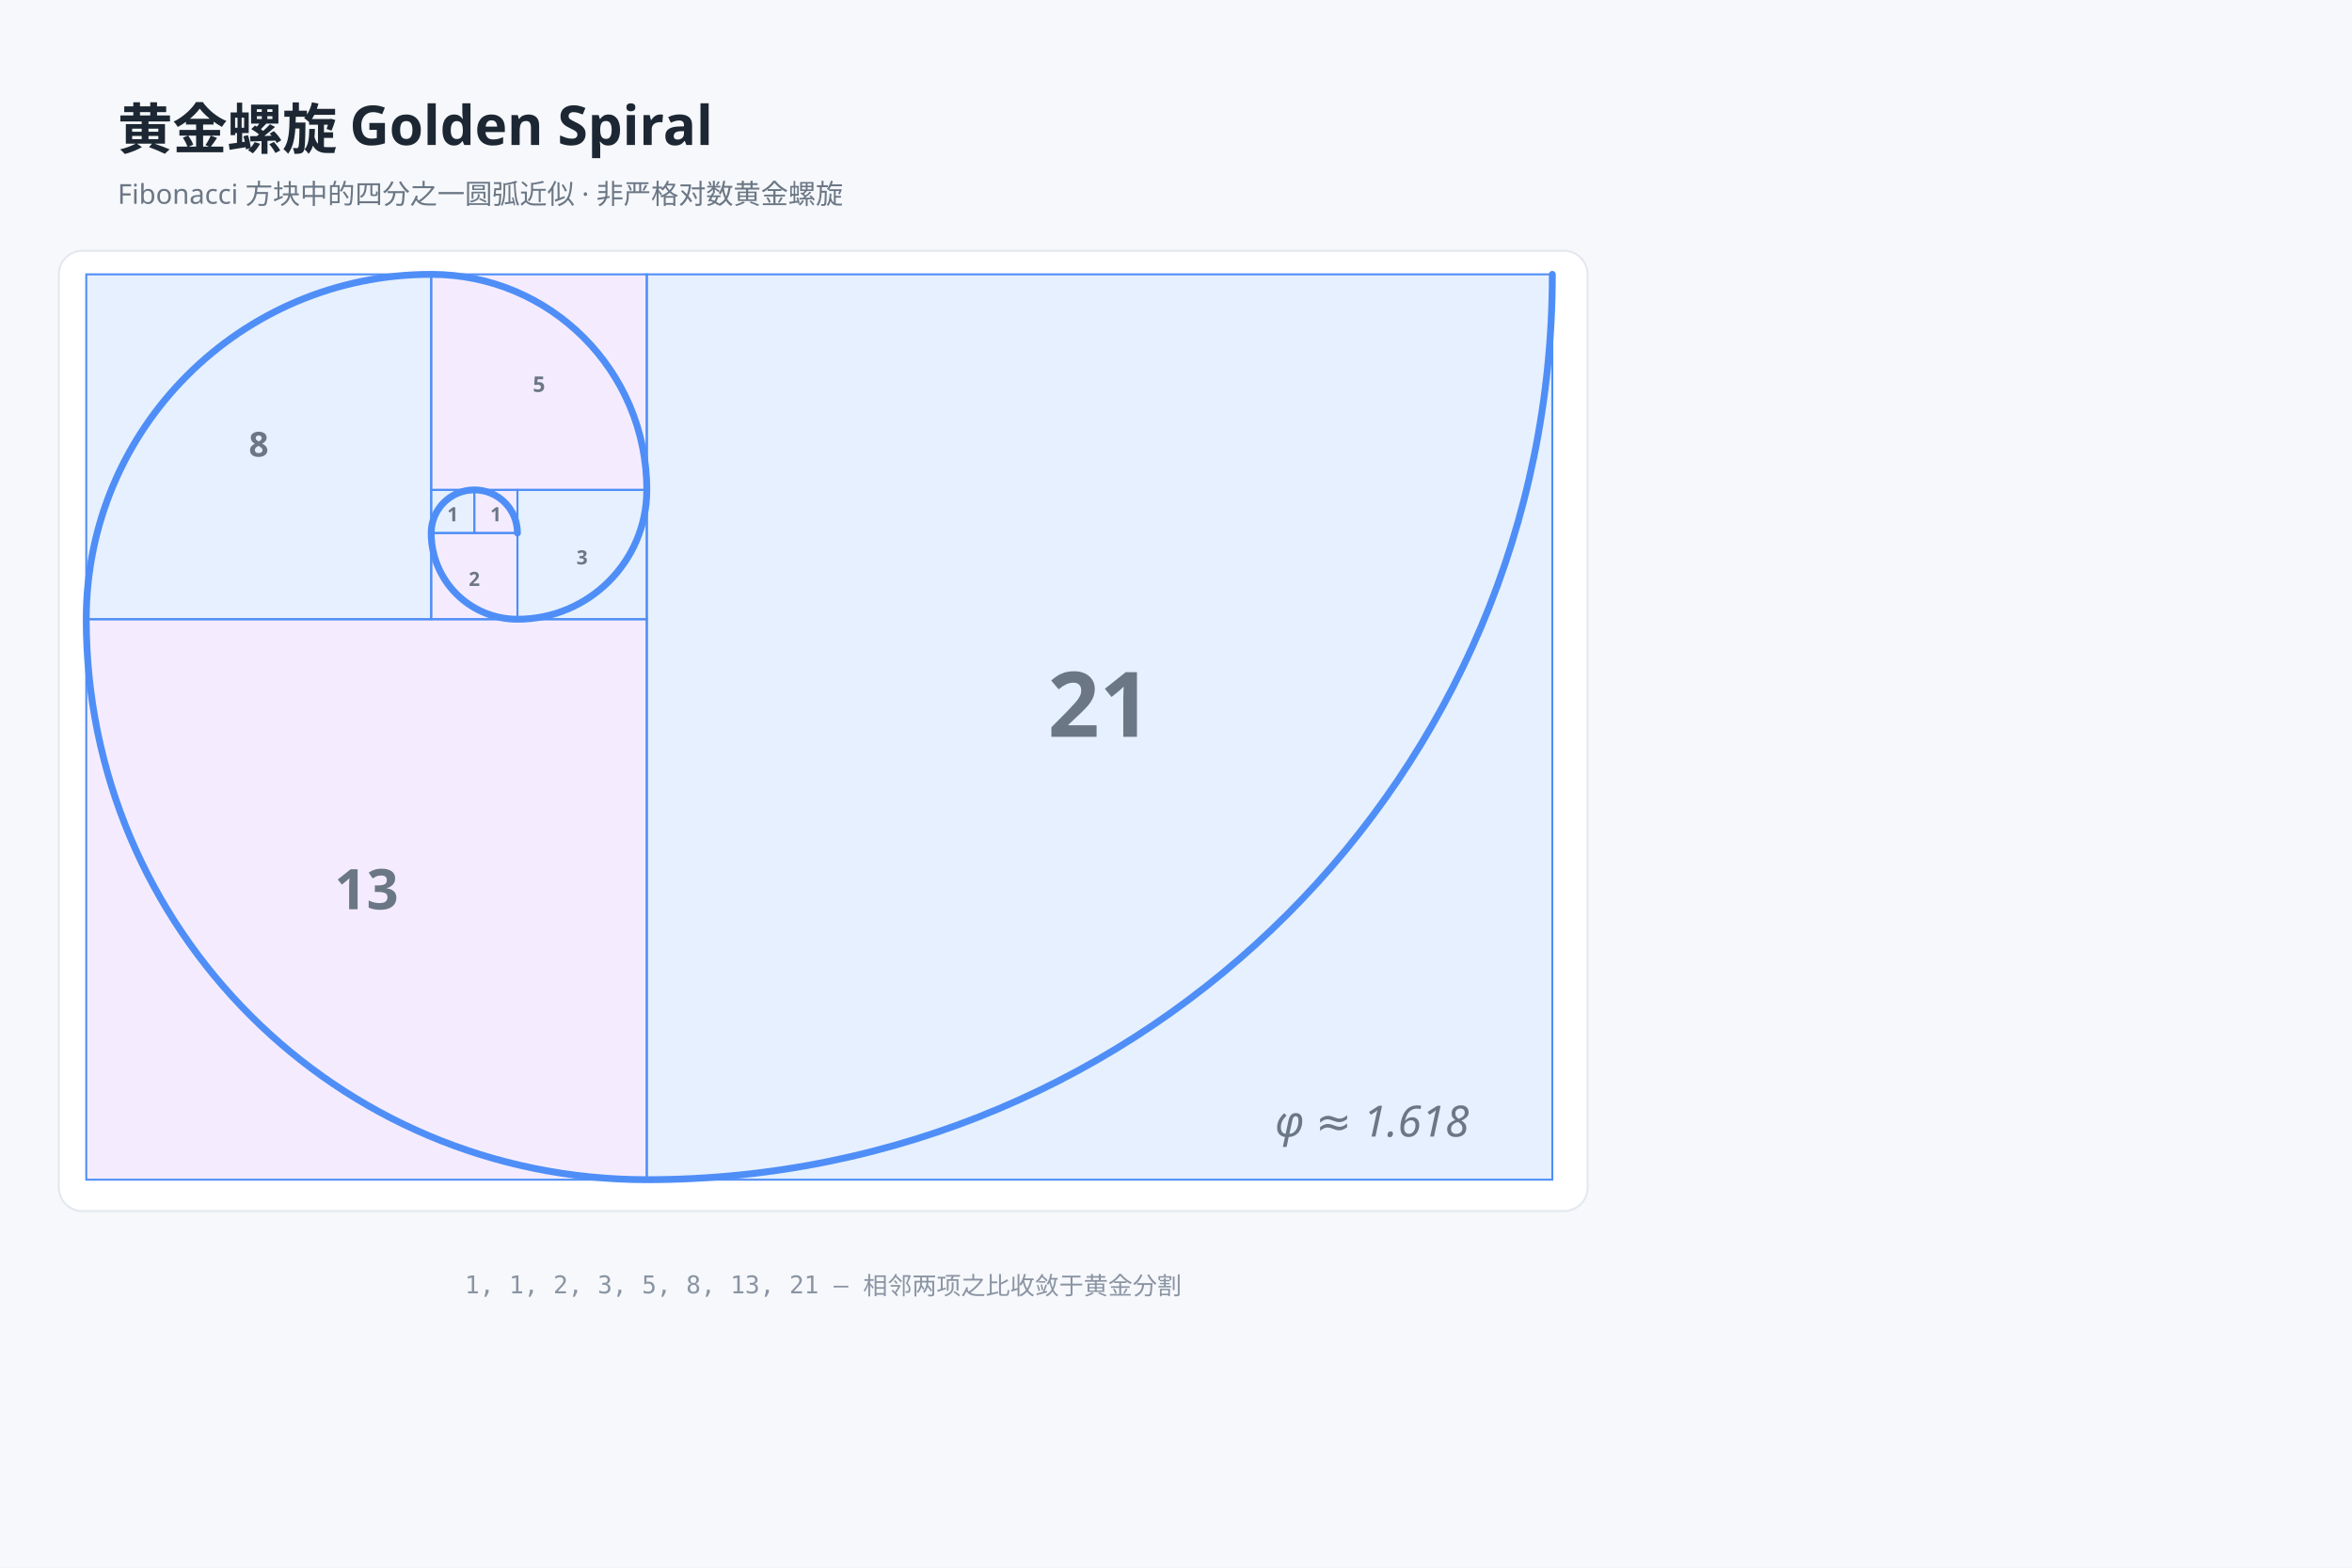
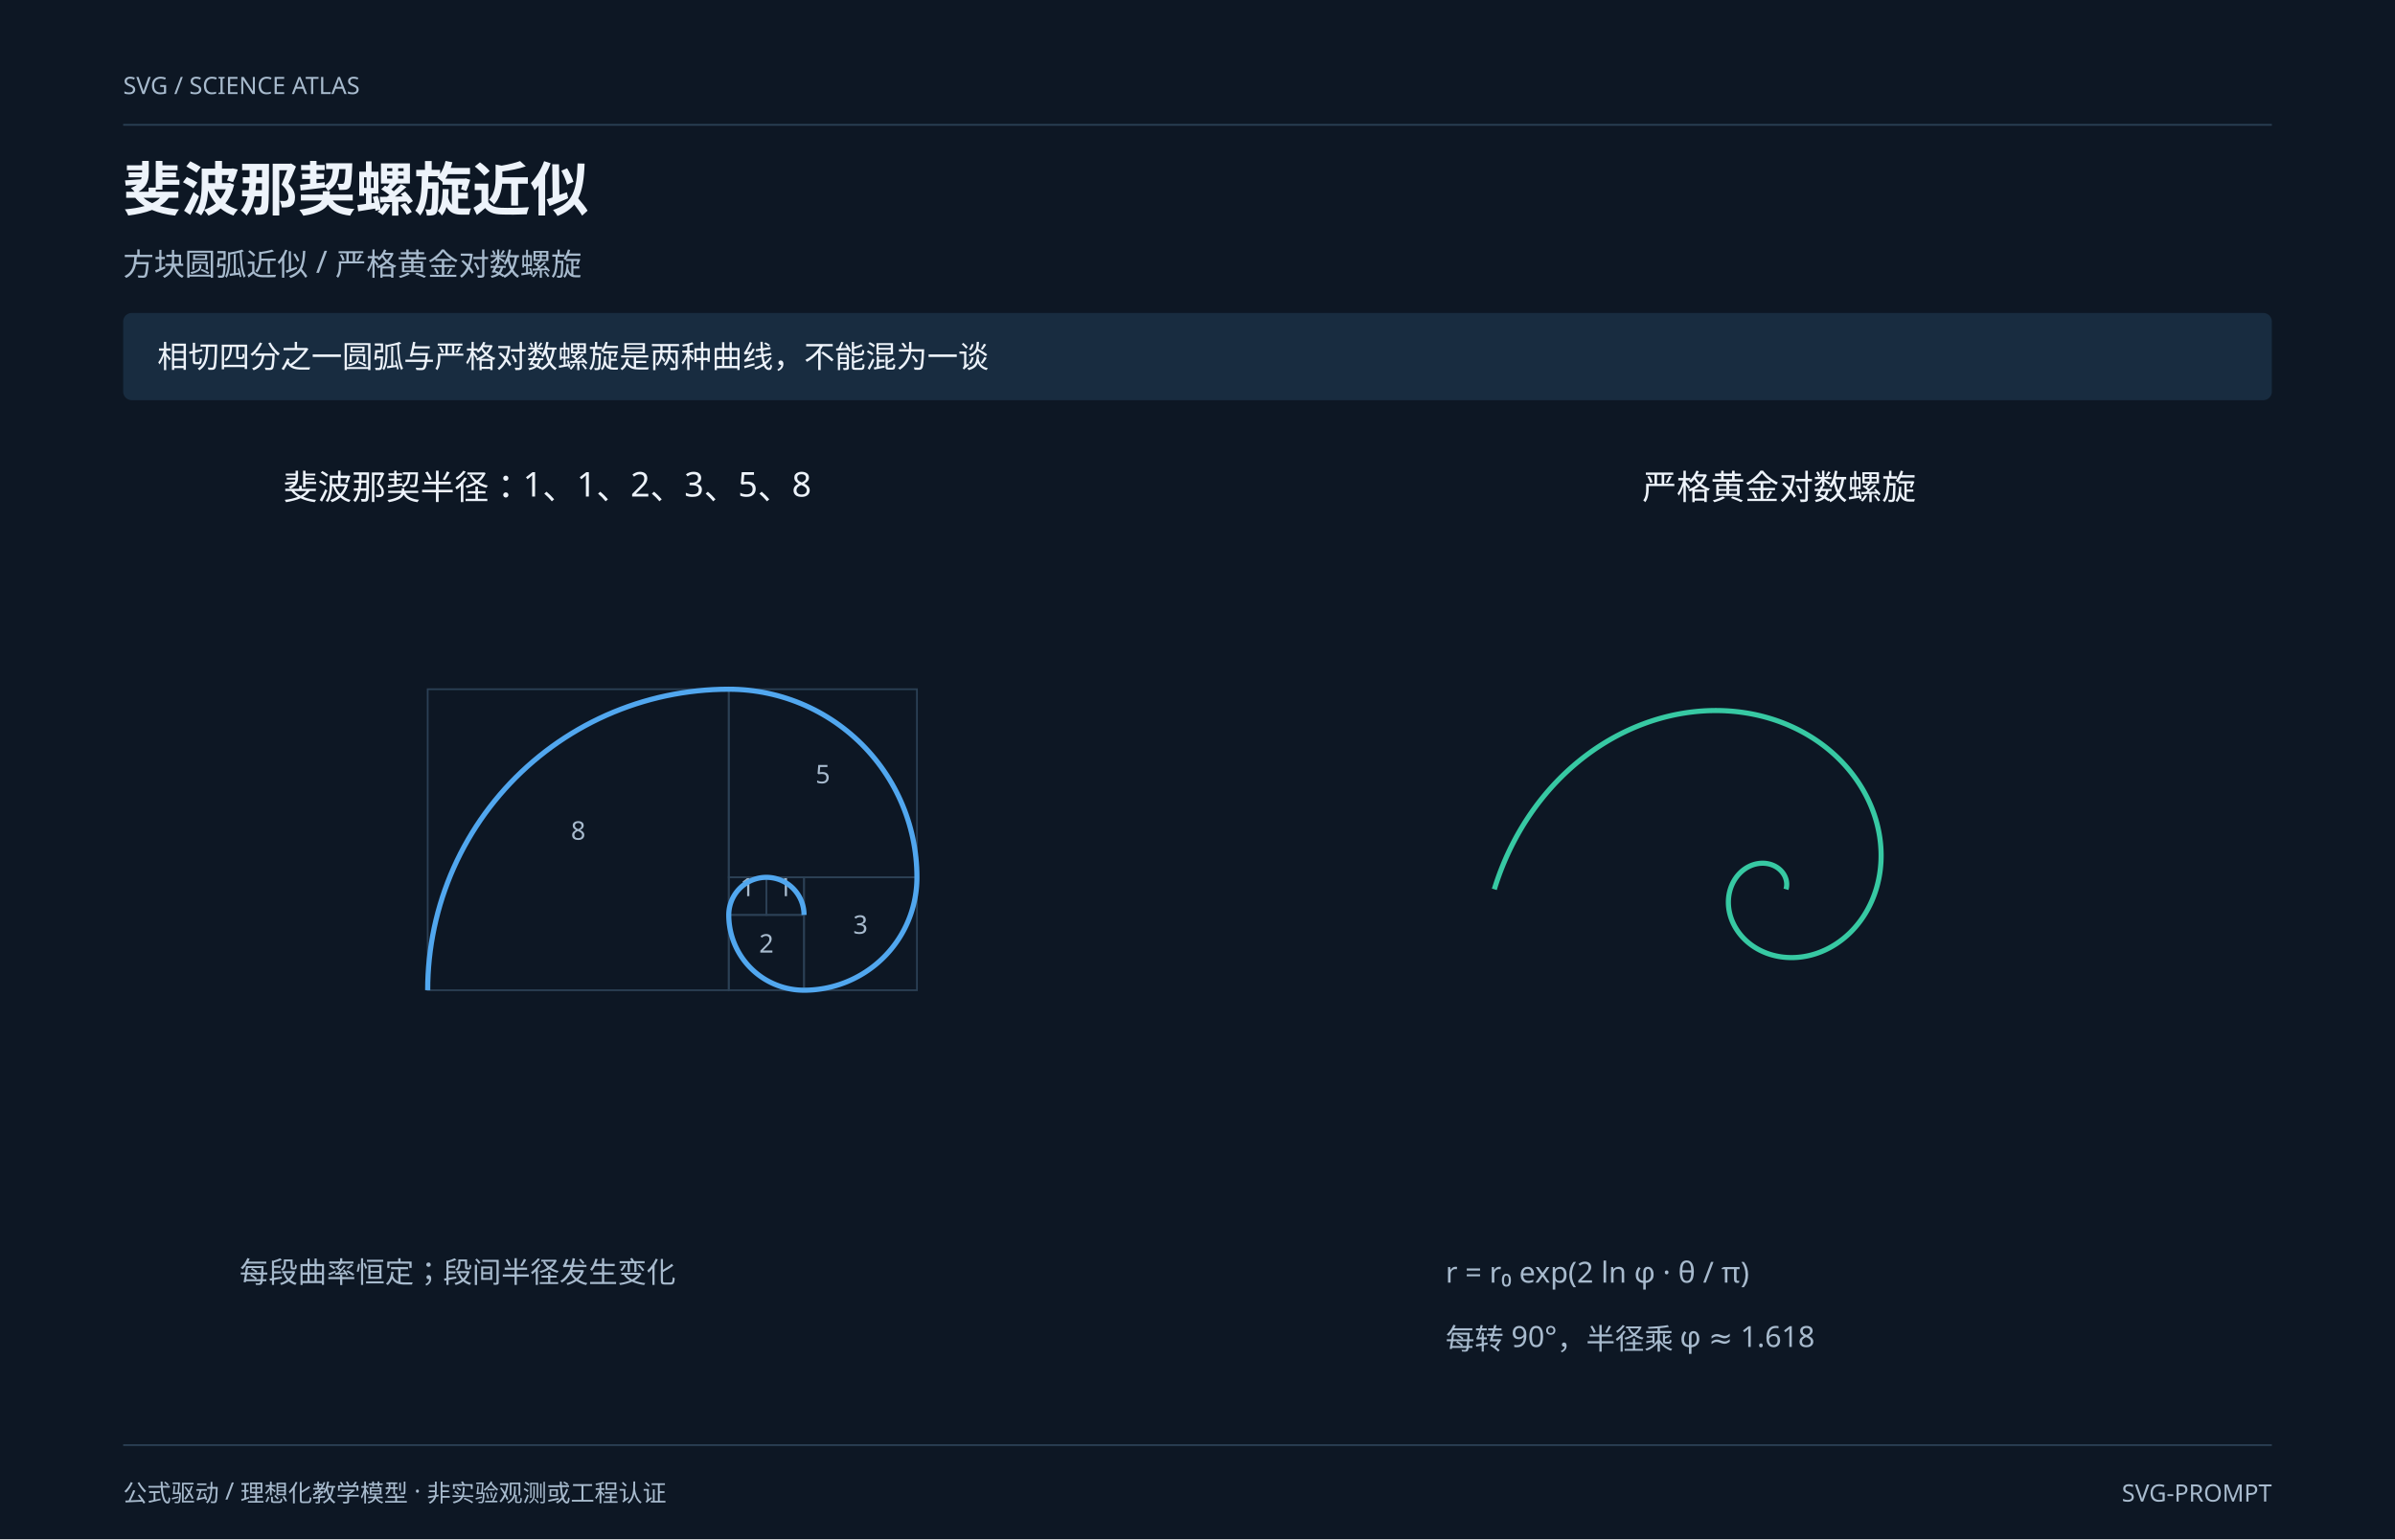
- <svg xmlns="http://www.w3.org/2000/svg" width="1200" height="800" viewBox="0 0 1200 800" font-family="PingFang SC, Hiragino Sans GB, Microsoft YaHei, sans-serif">
-   <rect width="1200" height="800" fill="#f6f8fb" />
-   <text x="60" y="76" font-size="28" font-weight="700" fill="#1c2733">黄金螺旋 Golden Spiral</text>
-   <text x="60" y="104" font-size="14" fill="#6b7785">Fibonacci 方块中的四分之一圆弧近似 · 非严格对数黄金螺旋</text>
-   <g>
-     <rect x="30" y="128" width="780" height="490" rx="12" fill="#ffffff" stroke="#e3e8ef" />
-     <rect x="330" y="140" width="462" height="462" fill="rgba(63,142,247,0.13)" stroke="#4f8ef7" stroke-width="1" />
-     <text x="561.0" y="376.0" font-size="46.2" fill="#6b7785" text-anchor="middle" font-weight="600">21</text>
-     <rect x="44" y="316" width="286" height="286" fill="rgba(155,89,245,0.11)" stroke="#4f8ef7" stroke-width="1" />
-     <text x="187.0" y="464.0" font-size="28.6" fill="#6b7785" text-anchor="middle" font-weight="600">13</text>
-     <rect x="44" y="140" width="176" height="176" fill="rgba(63,142,247,0.13)" stroke="#4f8ef7" stroke-width="1" />
-     <text x="132.0" y="233.0" font-size="17.6" fill="#6b7785" text-anchor="middle" font-weight="600">8</text>
-     <rect x="220" y="140" width="110" height="110" fill="rgba(155,89,245,0.11)" stroke="#4f8ef7" stroke-width="1" />
-     <text x="275.0" y="200.0" font-size="11.0" fill="#6b7785" text-anchor="middle" font-weight="600">5</text>
-     <rect x="264" y="250" width="66" height="66" fill="rgba(63,142,247,0.13)" stroke="#4f8ef7" stroke-width="1" />
-     <text x="297.0" y="288.0" font-size="10" fill="#6b7785" text-anchor="middle" font-weight="600">3</text>
-     <rect x="220" y="272" width="44" height="44" fill="rgba(155,89,245,0.11)" stroke="#4f8ef7" stroke-width="1" />
-     <text x="242.0" y="299.0" font-size="10" fill="#6b7785" text-anchor="middle" font-weight="600">2</text>
-     <rect x="220" y="250" width="22" height="22" fill="rgba(63,142,247,0.13)" stroke="#4f8ef7" stroke-width="1" />
-     <text x="231.0" y="266" font-size="10" fill="#6b7785" text-anchor="middle" font-weight="600">1</text>
-     <rect x="242" y="250" width="22" height="22" fill="rgba(155,89,245,0.11)" stroke="#4f8ef7" stroke-width="1" />
-     <text x="253.0" y="266" font-size="10" fill="#6b7785" text-anchor="middle" font-weight="600">1</text>
-     <path d="M 792 140 A 462 462 0 0 1 330 602 A 286 286 0 0 1 44 316 A 176 176 0 0 1 220 140 A 110 110 0 0 1 330 250 A 66 66 0 0 1 264 316 A 44 44 0 0 1 220 272 A 22 22 0 0 1 242 250 A 22 22 0 0 1 264 272" fill="none" stroke="#4f8ef7" stroke-width="3.5" stroke-linecap="round" />
-     <text x="700" y="580" font-size="22" fill="#6b7785" text-anchor="middle" font-style="italic">φ ≈ 1.618</text>
-     <text x="420" y="660" font-size="12.5" fill="#8a94a3" text-anchor="middle" font-family="SFMono-Regular, Menlo, monospace">1, 1, 2, 3, 5, 8, 13, 21 — 相邻两项之比收敛于黄金分割</text>
-   </g>
+ <svg xmlns="http://www.w3.org/2000/svg" width="1400" height="900" viewBox="0 0 1400 900" font-family="PingFang SC, Microsoft YaHei, sans-serif" role="img" aria-labelledby="title desc">
+   <rect x="0" y="0" width="1400" height="900" fill="#0d1724" rx="0" />
+   <text x="72.000" y="55.000" font-size="14" fill="#a8bbce" text-anchor="start" font-weight="400">SVG / SCIENCE ATLAS</text>
+   <line x1="72" y1="73" x2="1328" y2="73" stroke="#2b4055" stroke-width="1" />
+   <text x="72.000" y="123.000" font-size="34" fill="#edf3fa" text-anchor="start" font-weight="700">斐波那契螺旋近似</text>
+   <text x="72.000" y="161.000" font-size="18" fill="#a8bbce" text-anchor="start" font-weight="400">方块圆弧近似 / 严格黄金对数螺旋</text>
+   <rect x="72" y="183" width="1256" height="51" fill="#182c40" rx="5" />
+   <text x="92.000" y="215.000" font-size="18" fill="#edf3fa" text-anchor="start" font-weight="400">相切四分之一圆弧与严格对数螺旋是两种曲线，不能混为一谈</text>
+   <line x1="72" y1="845" x2="1328" y2="845" stroke="#2b4055" stroke-width="1" />
+   <text x="72.000" y="878.000" font-size="14" fill="#a8bbce" text-anchor="start" font-weight="400">公式驱动 / 理想化教学模型 · 非实验观测或工程认证</text>
+   <text x="1328.000" y="878.000" font-size="14" fill="#a8bbce" text-anchor="end" font-weight="400">SVG-PROMPT</text>
+   <rect x="448" y="513" width="22" height="22" fill="none" rx="0" stroke="#2b4055" data-radius="1" />
+   <text x="459.000" y="524.000" font-size="15" fill="#a8bbce" text-anchor="middle" font-weight="400">1</text>
+   <rect x="426" y="513" width="22" height="22" fill="none" rx="0" stroke="#2b4055" data-radius="1" />
+   <text x="437.000" y="524.000" font-size="15" fill="#a8bbce" text-anchor="middle" font-weight="400">1</text>
+   <rect x="426" y="535" width="44" height="44" fill="none" rx="0" stroke="#2b4055" data-radius="2" />
+   <text x="448.000" y="557.000" font-size="15" fill="#a8bbce" text-anchor="middle" font-weight="400">2</text>
+   <rect x="470" y="513" width="66" height="66" fill="none" rx="0" stroke="#2b4055" data-radius="3" />
+   <text x="503.000" y="546.000" font-size="15" fill="#a8bbce" text-anchor="middle" font-weight="400">3</text>
+   <rect x="426" y="403" width="110" height="110" fill="none" rx="0" stroke="#2b4055" data-radius="5" />
+   <text x="481.000" y="458.000" font-size="15" fill="#a8bbce" text-anchor="middle" font-weight="400">5</text>
+   <rect x="250" y="403" width="176" height="176" fill="none" rx="0" stroke="#2b4055" data-radius="8" />
+   <text x="338.000" y="491.000" font-size="15" fill="#a8bbce" text-anchor="middle" font-weight="400">8</text>
+   <path d="M 470 535 L 469.993 534.424 L 469.97 533.849 L 469.932 533.274 L 469.88 532.7 L 469.812 532.128 L 469.729 531.558 L 469.632 530.991 L 469.519 530.426 L 469.392 529.864 L 469.25 529.306 L 469.094 528.752 L 468.923 528.202 L 468.738 527.656 L 468.539 527.116 L 468.325 526.581 L 468.098 526.052 L 467.857 525.529 L 467.602 525.012 L 467.334 524.503 L 467.053 524 L 466.758 523.505 L 466.451 523.018 L 466.131 522.539 L 465.798 522.069 L 465.454 521.607 L 465.097 521.155 L 464.729 520.712 L 464.349 520.279 L 463.958 519.856 L 463.556 519.444 L 463.144 519.042 L 462.721 518.651 L 462.288 518.271 L 461.845 517.903 L 461.393 517.546 L 460.931 517.202 L 460.461 516.869 L 459.982 516.549 L 459.495 516.242 L 459 515.947 L 458.498 515.666 L 457.988 515.398 L 457.471 515.143 L 456.948 514.902 L 456.419 514.675 L 455.884 514.461 L 455.344 514.262 L 454.798 514.077 L 454.248 513.906 L 453.694 513.75 L 453.136 513.608 L 452.574 513.481 L 452.009 513.368 L 451.442 513.271 L 450.872 513.188 L 450.3 513.12 L 449.726 513.068 L 449.151 513.03 L 448.576 513.008 L 448 513 L 448 513 L 447.424 513.008 L 446.849 513.03 L 446.274 513.068 L 445.7 513.12 L 445.128 513.188 L 444.558 513.271 L 443.991 513.368 L 443.426 513.481 L 442.864 513.608 L 442.306 513.75 L 441.752 513.906 L 441.202 514.077 L 440.656 514.262 L 440.116 514.461 L 439.581 514.675 L 439.052 514.902 L 438.529 515.143 L 438.012 515.398 L 437.502 515.666 L 437 515.947 L 436.505 516.242 L 436.018 516.549 L 435.539 516.869 L 435.069 517.202 L 434.607 517.546 L 434.155 517.903 L 433.712 518.271 L 433.279 518.651 L 432.856 519.042 L 432.444 519.444 L 432.042 519.856 L 431.651 520.279 L 431.271 520.712 L 430.903 521.155 L 430.546 521.607 L 430.202 522.069 L 429.869 522.539 L 429.549 523.018 L 429.242 523.505 L 428.947 524 L 428.666 524.503 L 428.398 525.012 L 428.143 525.529 L 427.902 526.052 L 427.675 526.581 L 427.461 527.116 L 427.262 527.656 L 427.077 528.202 L 426.906 528.752 L 426.75 529.306 L 426.608 529.864 L 426.481 530.426 L 426.368 530.991 L 426.271 531.558 L 426.188 532.128 L 426.12 532.7 L 426.068 533.274 L 426.03 533.849 L 426.007 534.424 L 426 535 L 426 535 L 426.015 536.152 L 426.06 537.303 L 426.136 538.452 L 426.241 539.599 L 426.376 540.743 L 426.542 541.883 L 426.737 543.018 L 426.962 544.148 L 427.216 545.272 L 427.499 546.388 L 427.812 547.497 L 428.154 548.597 L 428.524 549.688 L 428.923 550.768 L 429.349 551.838 L 429.804 552.896 L 430.286 553.942 L 430.796 554.976 L 431.332 555.995 L 431.895 557 L 432.484 557.99 L 433.099 558.964 L 433.738 559.922 L 434.403 560.863 L 435.092 561.785 L 435.806 562.69 L 436.542 563.576 L 437.302 564.442 L 438.084 565.288 L 438.887 566.113 L 439.712 566.917 L 440.558 567.698 L 441.424 568.458 L 442.31 569.194 L 443.214 569.908 L 444.137 570.597 L 445.078 571.262 L 446.036 571.902 L 447.01 572.516 L 448 573.105 L 449.005 573.668 L 450.024 574.204 L 451.058 574.714 L 452.104 575.196 L 453.162 575.651 L 454.232 576.077 L 455.312 576.476 L 456.403 576.846 L 457.503 577.188 L 458.612 577.501 L 459.728 577.784 L 460.852 578.038 L 461.982 578.263 L 463.117 578.458 L 464.257 578.624 L 465.401 578.759 L 466.548 578.864 L 467.697 578.94 L 468.848 578.985 L 470 579 L 470 579 L 471.728 578.977 L 473.454 578.909 L 475.178 578.797 L 476.899 578.638 L 478.615 578.435 L 480.325 578.187 L 482.027 577.895 L 483.722 577.558 L 485.407 577.176 L 487.082 576.751 L 488.745 576.282 L 490.395 575.77 L 492.031 575.214 L 493.652 574.616 L 495.257 573.976 L 496.845 573.294 L 498.414 572.571 L 499.963 571.806 L 501.493 571.002 L 503 570.158 L 504.485 569.274 L 505.946 568.352 L 507.383 567.392 L 508.794 566.395 L 510.178 565.361 L 511.535 564.292 L 512.864 563.187 L 514.163 562.048 L 515.431 560.875 L 516.669 559.669 L 517.875 558.431 L 519.048 557.163 L 520.187 555.864 L 521.292 554.535 L 522.361 553.178 L 523.395 551.794 L 524.392 550.383 L 525.352 548.946 L 526.274 547.485 L 527.158 546 L 528.002 544.492 L 528.806 542.963 L 529.571 541.414 L 530.294 539.845 L 530.976 538.257 L 531.616 536.652 L 532.214 535.031 L 532.77 533.395 L 533.282 531.745 L 533.751 530.082 L 534.176 528.407 L 534.558 526.722 L 534.895 525.028 L 535.187 523.325 L 535.435 521.615 L 535.638 519.899 L 535.797 518.178 L 535.909 516.454 L 535.977 514.728 L 536 513 L 536 513 L 535.962 510.12 L 535.849 507.243 L 535.661 504.37 L 535.397 501.502 L 535.059 498.642 L 534.646 495.792 L 534.158 492.954 L 533.596 490.13 L 532.961 487.321 L 532.252 484.53 L 531.47 481.758 L 530.616 479.008 L 529.691 476.281 L 528.694 473.579 L 527.627 470.905 L 526.49 468.259 L 525.284 465.644 L 524.011 463.061 L 522.67 460.512 L 521.263 458 L 519.79 455.525 L 518.254 453.09 L 516.654 450.695 L 514.992 448.344 L 513.269 446.036 L 511.486 443.775 L 509.645 441.561 L 507.746 439.396 L 505.791 437.281 L 503.782 435.218 L 501.719 433.209 L 499.604 431.254 L 497.439 429.355 L 495.225 427.514 L 492.964 425.731 L 490.656 424.008 L 488.305 422.346 L 485.91 420.746 L 483.475 419.21 L 481 417.737 L 478.488 416.33 L 475.939 414.989 L 473.356 413.716 L 470.741 412.51 L 468.095 411.373 L 465.421 410.306 L 462.719 409.309 L 459.992 408.384 L 457.242 407.53 L 454.47 406.748 L 451.679 406.039 L 448.87 405.404 L 446.046 404.842 L 443.208 404.354 L 440.358 403.941 L 437.498 403.603 L 434.63 403.339 L 431.757 403.151 L 428.88 403.038 L 426 403 L 426 403 L 421.393 403.06 L 416.789 403.241 L 412.191 403.543 L 407.603 403.964 L 403.027 404.506 L 398.467 405.167 L 393.926 405.947 L 389.408 406.846 L 384.914 407.863 L 380.448 408.997 L 376.013 410.248 L 371.613 411.614 L 367.25 413.095 L 362.927 414.69 L 358.648 416.397 L 354.414 418.216 L 350.23 420.145 L 346.098 422.183 L 342.02 424.328 L 338 426.579 L 334.04 428.935 L 330.144 431.394 L 326.312 433.954 L 322.55 436.613 L 318.858 439.37 L 315.24 442.222 L 311.697 445.169 L 308.233 448.207 L 304.85 451.334 L 301.549 454.549 L 298.334 457.85 L 295.207 461.233 L 292.169 464.697 L 289.222 468.24 L 286.37 471.858 L 283.613 475.55 L 280.954 479.312 L 278.394 483.144 L 275.935 487.04 L 273.579 491 L 271.328 495.02 L 269.183 499.098 L 267.145 503.23 L 265.216 507.414 L 263.397 511.648 L 261.69 515.927 L 260.095 520.25 L 258.614 524.613 L 257.248 529.013 L 255.997 533.448 L 254.863 537.914 L 253.846 542.408 L 252.947 546.927 L 252.167 551.467 L 251.506 556.027 L 250.964 560.603 L 250.542 565.191 L 250.241 569.789 L 250.06 574.393 L 250 579" fill="none" stroke="#51a7ef" stroke-width="3" stroke-linejoin="round" />
+   <path d="M 1044 520 L 1044.042 519.858 L 1044.083 519.715 L 1044.121 519.57 L 1044.157 519.424 L 1044.191 519.277 L 1044.223 519.128 L 1044.252 518.979 L 1044.28 518.828 L 1044.305 518.676 L 1044.327 518.523 L 1044.348 518.369 L 1044.366 518.213 L 1044.382 518.057 L 1044.395 517.9 L 1044.406 517.742 L 1044.415 517.583 L 1044.421 517.423 L 1044.425 517.262 L 1044.426 517.1 L 1044.424 516.938 L 1044.42 516.775 L 1044.414 516.611 L 1044.404 516.446 L 1044.392 516.281 L 1044.378 516.116 L 1044.361 515.949 L 1044.341 515.783 L 1044.318 515.615 L 1044.293 515.448 L 1044.264 515.279 L 1044.234 515.111 L 1044.2 514.942 L 1044.163 514.773 L 1044.124 514.604 L 1044.081 514.435 L 1044.036 514.265 L 1043.988 514.096 L 1043.937 513.926 L 1043.883 513.757 L 1043.827 513.587 L 1043.767 513.418 L 1043.704 513.248 L 1043.639 513.079 L 1043.57 512.91 L 1043.498 512.742 L 1043.424 512.573 L 1043.346 512.406 L 1043.265 512.238 L 1043.182 512.071 L 1043.095 511.905 L 1043.005 511.739 L 1042.913 511.574 L 1042.817 511.409 L 1042.718 511.246 L 1042.616 511.083 L 1042.511 510.921 L 1042.403 510.759 L 1042.292 510.599 L 1042.178 510.44 L 1042.061 510.282 L 1041.941 510.125 L 1041.817 509.969 L 1041.691 509.814 L 1041.562 509.66 L 1041.429 509.508 L 1041.294 509.357 L 1041.156 509.208 L 1041.014 509.06 L 1040.87 508.914 L 1040.722 508.769 L 1040.572 508.626 L 1040.419 508.485 L 1040.263 508.345 L 1040.103 508.207 L 1039.941 508.071 L 1039.776 507.937 L 1039.608 507.805 L 1039.437 507.675 L 1039.264 507.547 L 1039.087 507.421 L 1038.908 507.298 L 1038.726 507.176 L 1038.541 507.057 L 1038.353 506.94 L 1038.163 506.826 L 1037.97 506.714 L 1037.774 506.605 L 1037.576 506.498 L 1037.375 506.394 L 1037.171 506.293 L 1036.965 506.194 L 1036.756 506.098 L 1036.545 506.005 L 1036.331 505.915 L 1036.115 505.828 L 1035.897 505.743 L 1035.676 505.662 L 1035.453 505.584 L 1035.228 505.509 L 1035 505.438 L 1034.77 505.369 L 1034.538 505.304 L 1034.304 505.242 L 1034.068 505.184 L 1033.83 505.129 L 1033.589 505.078 L 1033.347 505.03 L 1033.103 504.986 L 1032.857 504.945 L 1032.61 504.908 L 1032.36 504.875 L 1032.109 504.845 L 1031.856 504.82 L 1031.602 504.798 L 1031.346 504.78 L 1031.089 504.766 L 1030.83 504.756 L 1030.57 504.751 L 1030.308 504.749 L 1030.045 504.751 L 1029.781 504.758 L 1029.516 504.769 L 1029.25 504.784 L 1028.983 504.803 L 1028.715 504.826 L 1028.446 504.854 L 1028.176 504.886 L 1027.905 504.923 L 1027.634 504.964 L 1027.362 505.01 L 1027.09 505.06 L 1026.817 505.115 L 1026.543 505.174 L 1026.27 505.238 L 1025.995 505.306 L 1025.721 505.379 L 1025.447 505.457 L 1025.172 505.539 L 1024.898 505.626 L 1024.624 505.718 L 1024.35 505.815 L 1024.076 505.916 L 1023.802 506.022 L 1023.529 506.134 L 1023.256 506.249 L 1022.984 506.37 L 1022.712 506.496 L 1022.441 506.626 L 1022.171 506.762 L 1021.902 506.902 L 1021.634 507.047 L 1021.366 507.197 L 1021.1 507.352 L 1020.835 507.512 L 1020.572 507.677 L 1020.309 507.847 L 1020.048 508.022 L 1019.789 508.201 L 1019.531 508.386 L 1019.275 508.575 L 1019.021 508.77 L 1018.769 508.969 L 1018.518 509.174 L 1018.27 509.383 L 1018.024 509.597 L 1017.78 509.816 L 1017.538 510.04 L 1017.299 510.269 L 1017.062 510.502 L 1016.828 510.741 L 1016.596 510.984 L 1016.368 511.232 L 1016.142 511.485 L 1015.919 511.743 L 1015.699 512.005 L 1015.482 512.272 L 1015.268 512.544 L 1015.058 512.82 L 1014.851 513.101 L 1014.647 513.387 L 1014.447 513.677 L 1014.251 513.972 L 1014.058 514.271 L 1013.869 514.574 L 1013.684 514.883 L 1013.503 515.195 L 1013.326 515.512 L 1013.154 515.833 L 1012.985 516.158 L 1012.821 516.487 L 1012.662 516.821 L 1012.506 517.158 L 1012.356 517.5 L 1012.21 517.846 L 1012.069 518.195 L 1011.933 518.549 L 1011.801 518.906 L 1011.675 519.267 L 1011.554 519.632 L 1011.438 520 L 1011.327 520.372 L 1011.222 520.747 L 1011.122 521.126 L 1011.027 521.508 L 1010.938 521.894 L 1010.855 522.282 L 1010.778 522.674 L 1010.706 523.069 L 1010.64 523.467 L 1010.581 523.868 L 1010.527 524.271 L 1010.479 524.678 L 1010.438 525.087 L 1010.403 525.498 L 1010.374 525.912 L 1010.351 526.329 L 1010.335 526.747 L 1010.326 527.168 L 1010.323 527.592 L 1010.327 528.017 L 1010.338 528.444 L 1010.355 528.873 L 1010.379 529.303 L 1010.41 529.736 L 1010.448 530.17 L 1010.494 530.605 L 1010.546 531.042 L 1010.605 531.479 L 1010.672 531.918 L 1010.745 532.358 L 1010.826 532.799 L 1010.915 533.241 L 1011.011 533.683 L 1011.114 534.126 L 1011.225 534.57 L 1011.343 535.013 L 1011.468 535.457 L 1011.602 535.901 L 1011.743 536.345 L 1011.892 536.789 L 1012.048 537.233 L 1012.212 537.676 L 1012.384 538.119 L 1012.564 538.561 L 1012.751 539.002 L 1012.947 539.443 L 1013.15 539.882 L 1013.361 540.321 L 1013.58 540.758 L 1013.807 541.193 L 1014.042 541.627 L 1014.284 542.06 L 1014.535 542.49 L 1014.794 542.919 L 1015.061 543.346 L 1015.336 543.77 L 1015.618 544.192 L 1015.909 544.612 L 1016.208 545.029 L 1016.515 545.443 L 1016.829 545.854 L 1017.152 546.263 L 1017.483 546.668 L 1017.821 547.069 L 1018.168 547.468 L 1018.522 547.863 L 1018.884 548.254 L 1019.255 548.641 L 1019.633 549.024 L 1020.019 549.403 L 1020.412 549.778 L 1020.814 550.148 L 1021.223 550.513 L 1021.64 550.874 L 1022.064 551.23 L 1022.496 551.581 L 1022.936 551.927 L 1023.383 552.267 L 1023.838 552.602 L 1024.3 552.932 L 1024.769 553.255 L 1025.246 553.573 L 1025.73 553.885 L 1026.221 554.19 L 1026.72 554.49 L 1027.225 554.782 L 1027.738 555.069 L 1028.257 555.348 L 1028.783 555.621 L 1029.316 555.886 L 1029.856 556.144 L 1030.402 556.396 L 1030.955 556.639 L 1031.514 556.875 L 1032.08 557.104 L 1032.652 557.324 L 1033.23 557.537 L 1033.814 557.741 L 1034.404 557.937 L 1035 558.125 L 1035.602 558.304 L 1036.209 558.474 L 1036.822 558.636 L 1037.44 558.789 L 1038.064 558.933 L 1038.693 559.067 L 1039.327 559.193 L 1039.966 559.308 L 1040.61 559.415 L 1041.258 559.512 L 1041.911 559.598 L 1042.569 559.676 L 1043.23 559.742 L 1043.896 559.799 L 1044.566 559.846 L 1045.24 559.882 L 1045.918 559.908 L 1046.599 559.923 L 1047.283 559.928 L 1047.971 559.922 L 1048.662 559.905 L 1049.356 559.876 L 1050.053 559.837 L 1050.753 559.787 L 1051.455 559.725 L 1052.159 559.652 L 1052.866 559.568 L 1053.574 559.472 L 1054.284 559.364 L 1054.996 559.245 L 1055.71 559.114 L 1056.424 558.971 L 1057.14 558.816 L 1057.857 558.649 L 1058.574 558.47 L 1059.292 558.278 L 1060.01 558.075 L 1060.729 557.859 L 1061.447 557.631 L 1062.166 557.39 L 1062.883 557.137 L 1063.601 556.872 L 1064.317 556.593 L 1065.032 556.303 L 1065.746 555.999 L 1066.459 555.683 L 1067.17 555.355 L 1067.879 555.013 L 1068.586 554.659 L 1069.291 554.291 L 1069.994 553.911 L 1070.693 553.518 L 1071.39 553.112 L 1072.084 552.694 L 1072.774 552.262 L 1073.461 551.818 L 1074.144 551.36 L 1074.823 550.89 L 1075.497 550.406 L 1076.168 549.91 L 1076.833 549.401 L 1077.494 548.879 L 1078.149 548.344 L 1078.8 547.796 L 1079.444 547.235 L 1080.083 546.662 L 1080.715 546.076 L 1081.342 545.477 L 1081.962 544.865 L 1082.575 544.241 L 1083.181 543.604 L 1083.78 542.954 L 1084.372 542.292 L 1084.955 541.618 L 1085.531 540.931 L 1086.099 540.232 L 1086.659 539.52 L 1087.21 538.797 L 1087.752 538.061 L 1088.285 537.313 L 1088.808 536.554 L 1089.322 535.782 L 1089.827 534.999 L 1090.321 534.204 L 1090.805 533.398 L 1091.279 532.58 L 1091.742 531.751 L 1092.194 530.91 L 1092.635 530.059 L 1093.065 529.197 L 1093.483 528.323 L 1093.889 527.439 L 1094.283 526.545 L 1094.665 525.64 L 1095.035 524.725 L 1095.391 523.799 L 1095.735 522.864 L 1096.066 521.919 L 1096.383 520.964 L 1096.687 520 L 1096.977 519.026 L 1097.253 518.044 L 1097.514 517.052 L 1097.762 516.051 L 1097.994 515.042 L 1098.212 514.025 L 1098.415 512.999 L 1098.602 511.965 L 1098.775 510.923 L 1098.931 509.874 L 1099.072 508.818 L 1099.196 507.754 L 1099.305 506.683 L 1099.397 505.606 L 1099.472 504.522 L 1099.531 503.431 L 1099.573 502.335 L 1099.597 501.233 L 1099.605 500.125 L 1099.595 499.012 L 1099.567 497.894 L 1099.522 496.771 L 1099.458 495.643 L 1099.377 494.512 L 1099.277 493.376 L 1099.159 492.236 L 1099.022 491.093 L 1098.867 489.947 L 1098.693 488.797 L 1098.499 487.645 L 1098.287 486.491 L 1098.056 485.335 L 1097.805 484.177 L 1097.535 483.017 L 1097.245 481.856 L 1096.936 480.695 L 1096.606 479.532 L 1096.257 478.37 L 1095.888 477.207 L 1095.499 476.045 L 1095.089 474.884 L 1094.66 473.723 L 1094.21 472.564 L 1093.739 471.407 L 1093.248 470.251 L 1092.737 469.098 L 1092.205 467.948 L 1091.652 466.8 L 1091.079 465.656 L 1090.485 464.515 L 1089.87 463.379 L 1089.234 462.247 L 1088.577 461.12 L 1087.9 459.997 L 1087.201 458.88 L 1086.482 457.769 L 1085.742 456.664 L 1084.98 455.565 L 1084.198 454.474 L 1083.395 453.389 L 1082.572 452.312 L 1081.727 451.244 L 1080.861 450.183 L 1079.975 449.131 L 1079.068 448.088 L 1078.14 447.055 L 1077.191 446.031 L 1076.222 445.017 L 1075.232 444.014 L 1074.222 443.022 L 1073.191 442.041 L 1072.141 441.072 L 1071.069 440.115 L 1069.978 439.17 L 1068.867 438.238 L 1067.736 437.32 L 1066.584 436.414 L 1065.414 435.523 L 1064.223 434.646 L 1063.013 433.784 L 1061.784 432.936 L 1060.536 432.104 L 1059.269 431.288 L 1057.983 430.488 L 1056.678 429.705 L 1055.355 428.938 L 1054.013 428.189 L 1052.653 427.458 L 1051.276 426.744 L 1049.88 426.049 L 1048.467 425.373 L 1047.037 424.715 L 1045.59 424.077 L 1044.126 423.459 L 1042.645 422.862 L 1041.148 422.284 L 1039.634 421.728 L 1038.105 421.193 L 1036.56 420.68 L 1035 420.188 L 1033.425 419.719 L 1031.834 419.273 L 1030.23 418.849 L 1028.611 418.449 L 1026.978 418.073 L 1025.332 417.721 L 1023.672 417.392 L 1021.999 417.089 L 1020.314 416.811 L 1018.616 416.557 L 1016.907 416.33 L 1015.185 416.128 L 1013.453 415.953 L 1011.709 415.804 L 1009.955 415.682 L 1008.191 415.587 L 1006.417 415.519 L 1004.634 415.479 L 1002.841 415.467 L 1001.041 415.484 L 999.231 415.528 L 997.414 415.602 L 995.59 415.704 L 993.759 415.836 L 991.921 415.998 L 990.077 416.189 L 988.227 416.41 L 986.372 416.661 L 984.513 416.943 L 982.649 417.256 L 980.782 417.599 L 978.91 417.974 L 977.037 418.379 L 975.16 418.817 L 973.282 419.286 L 971.402 419.786 L 969.522 420.319 L 967.641 420.884 L 965.76 421.481 L 963.88 422.111 L 962 422.774 L 960.123 423.469 L 958.247 424.197 L 956.375 424.958 L 954.505 425.752 L 952.639 426.58 L 950.778 427.441 L 948.921 428.335 L 947.069 429.263 L 945.224 430.224 L 943.385 431.219 L 941.553 432.248 L 939.729 433.31 L 937.913 434.407 L 936.106 435.537 L 934.308 436.7 L 932.52 437.898 L 930.743 439.13 L 928.976 440.395 L 927.222 441.695 L 925.479 443.028 L 923.75 444.394 L 922.034 445.795 L 920.332 447.229 L 918.644 448.697 L 916.972 450.198 L 915.316 451.733 L 913.676 453.301 L 912.053 454.903 L 910.447 456.537 L 908.86 458.205 L 907.292 459.905 L 905.744 461.639 L 904.215 463.404 L 902.707 465.202 L 901.22 467.033 L 899.756 468.895 L 898.313 470.79 L 896.894 472.716 L 895.499 474.673 L 894.128 476.662 L 892.782 478.682 L 891.462 480.732 L 890.167 482.813 L 888.899 484.924 L 887.659 487.065 L 886.447 489.236 L 885.263 491.436 L 884.109 493.665 L 882.984 495.923 L 881.889 498.209 L 880.826 500.523 L 879.794 502.865 L 878.794 505.234 L 877.827 507.63 L 876.893 510.053 L 875.993 512.501 L 875.127 514.976 L 874.297 517.476 L 873.502 520" fill="none" stroke="#37c9a3" stroke-width="3" stroke-linejoin="round" data-growth="0.30634896253003313" />
+   <text x="320.000" y="292.000" font-size="20" fill="#edf3fa" text-anchor="middle" font-weight="400">斐波那契半径：1、1、2、3、5、8</text>
+   <text x="1040.000" y="292.000" font-size="20" fill="#edf3fa" text-anchor="middle" font-weight="400">严格黄金对数螺旋</text>
+   <text x="140.000" y="750.000" font-size="17" fill="#a8bbce" text-anchor="start" font-weight="400">每段曲率恒定；段间半径发生变化</text>
+   <text x="845.000" y="750.000" font-size="17" fill="#a8bbce" text-anchor="start" font-weight="400">r = r₀ exp(2 ln φ · θ / π)</text>
+   <text x="845.000" y="789.000" font-size="17" fill="#a8bbce" text-anchor="start" font-weight="400">每转 90°，半径乘 φ ≈ 1.618</text>
</svg>
